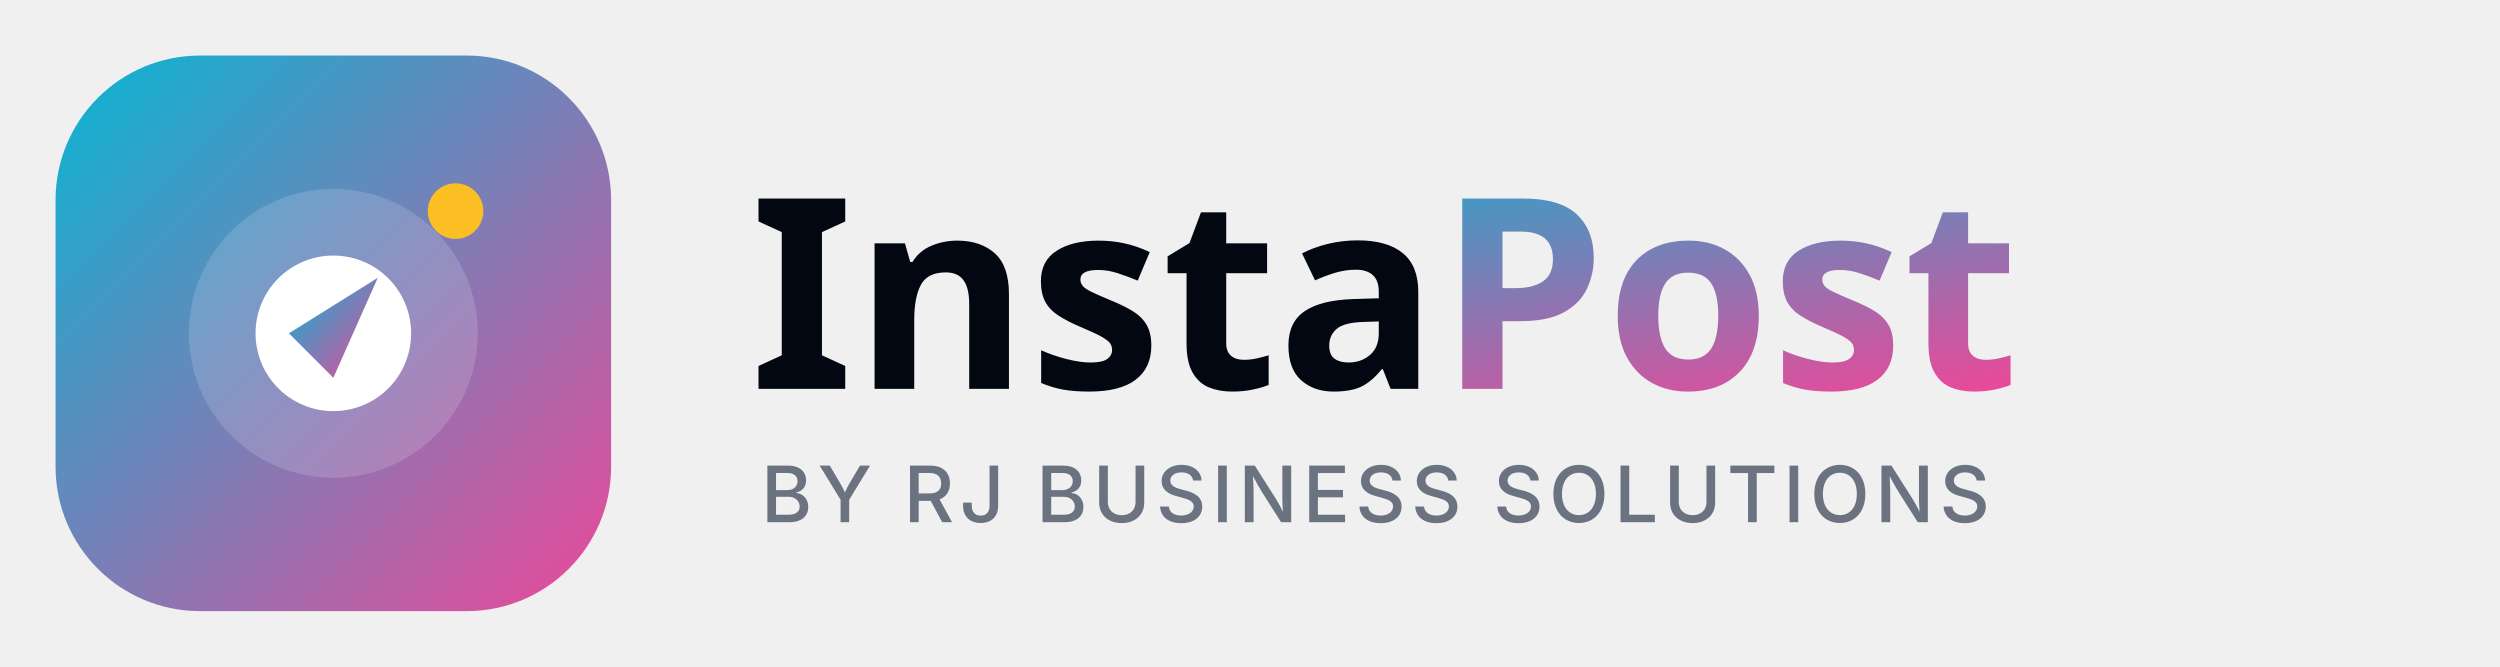
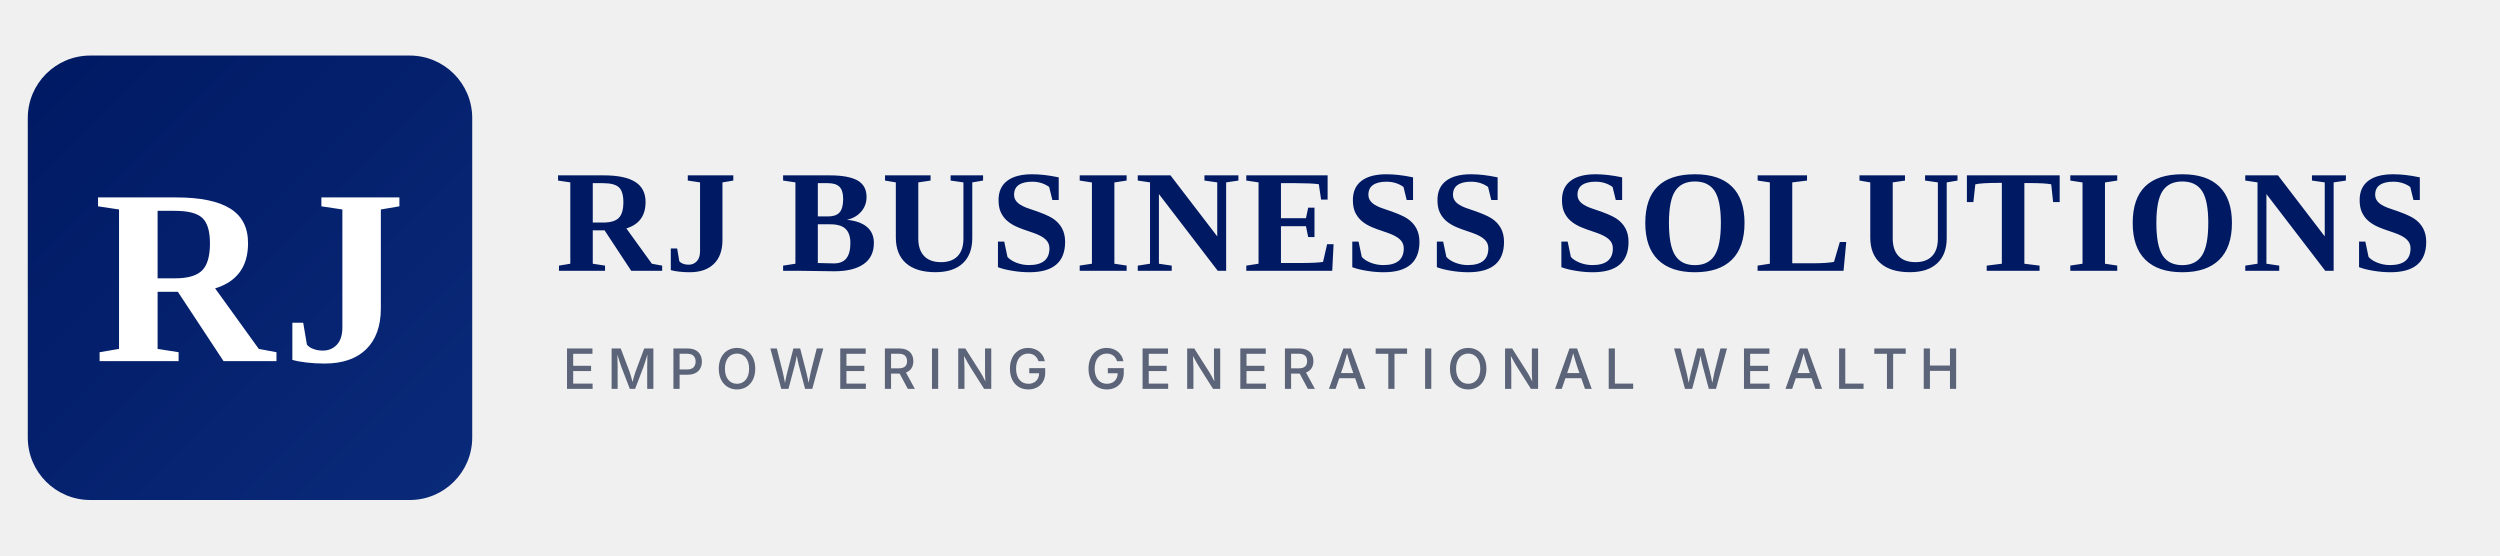
- <svg xmlns="http://www.w3.org/2000/svg" viewBox="0 0 450 120" width="100%" height="100%">
+ <svg xmlns="http://www.w3.org/2000/svg" viewBox="0 0 720 160" width="100%" height="100%" role="img" aria-label="RJ Business Solutions">
  <defs>
-     <linearGradient id="brandGradient" x1="0%" y1="0%" x2="100%" y2="100%">
-       <stop offset="0%" stop-color="#06b6d4" />
-       <stop offset="100%" stop-color="#ec4899" />
+     <linearGradient id="rjNavy" x1="0%" y1="0%" x2="100%" y2="100%">
+       <stop offset="0%" stop-color="#001963" />
+       <stop offset="100%" stop-color="#0A2A7A" />
    </linearGradient>
  </defs>
-   <g transform="translate(10, 10)">
-     <rect x="0" y="0" width="100" height="100" rx="26" fill="url(#brandGradient)" />
-     <circle cx="50" cy="50" r="26" fill="#ffffff" fill-opacity="0.15" />
-     <circle cx="50" cy="50" r="14" fill="#ffffff" />
-     <circle cx="72" cy="28" r="5" fill="#fbbf24" />
-     <path d="M 42,50 L 58,40 L 50,58 Z" fill="url(#brandGradient)" />
-   </g>
-   <text x="135" y="70" font-family="'Poppins', sans-serif" font-size="48" font-weight="800" fill="#030712">
-     Insta<tspan fill="url(#brandGradient)">Post</tspan>
-   </text>
-   <text x="137" y="94" font-family="'Inter', sans-serif" font-size="14" font-weight="500" fill="#6b7280" letter-spacing="1">
-     BY RJ BUSINESS SOLUTIONS
-   </text>
+   <rect x="8" y="16" width="128" height="128" rx="18" fill="url(#rjNavy)" />
+   <text x="72" y="104" text-anchor="middle" font-family="Georgia, 'Times New Roman', serif" font-size="72" font-weight="700" fill="#FFFFFF" letter-spacing="2">RJ</text>
+   <text x="160" y="78" font-family="Georgia, 'Times New Roman', serif" font-size="42" font-weight="700" fill="#001963" letter-spacing="1">RJ BUSINESS SOLUTIONS</text>
+   <text x="162" y="112" font-family="Inter, Helvetica, Arial, sans-serif" font-size="16" font-weight="500" fill="#5B6478" letter-spacing="3.2">EMPOWERING GENERATIONAL WEALTH</text>
</svg>
